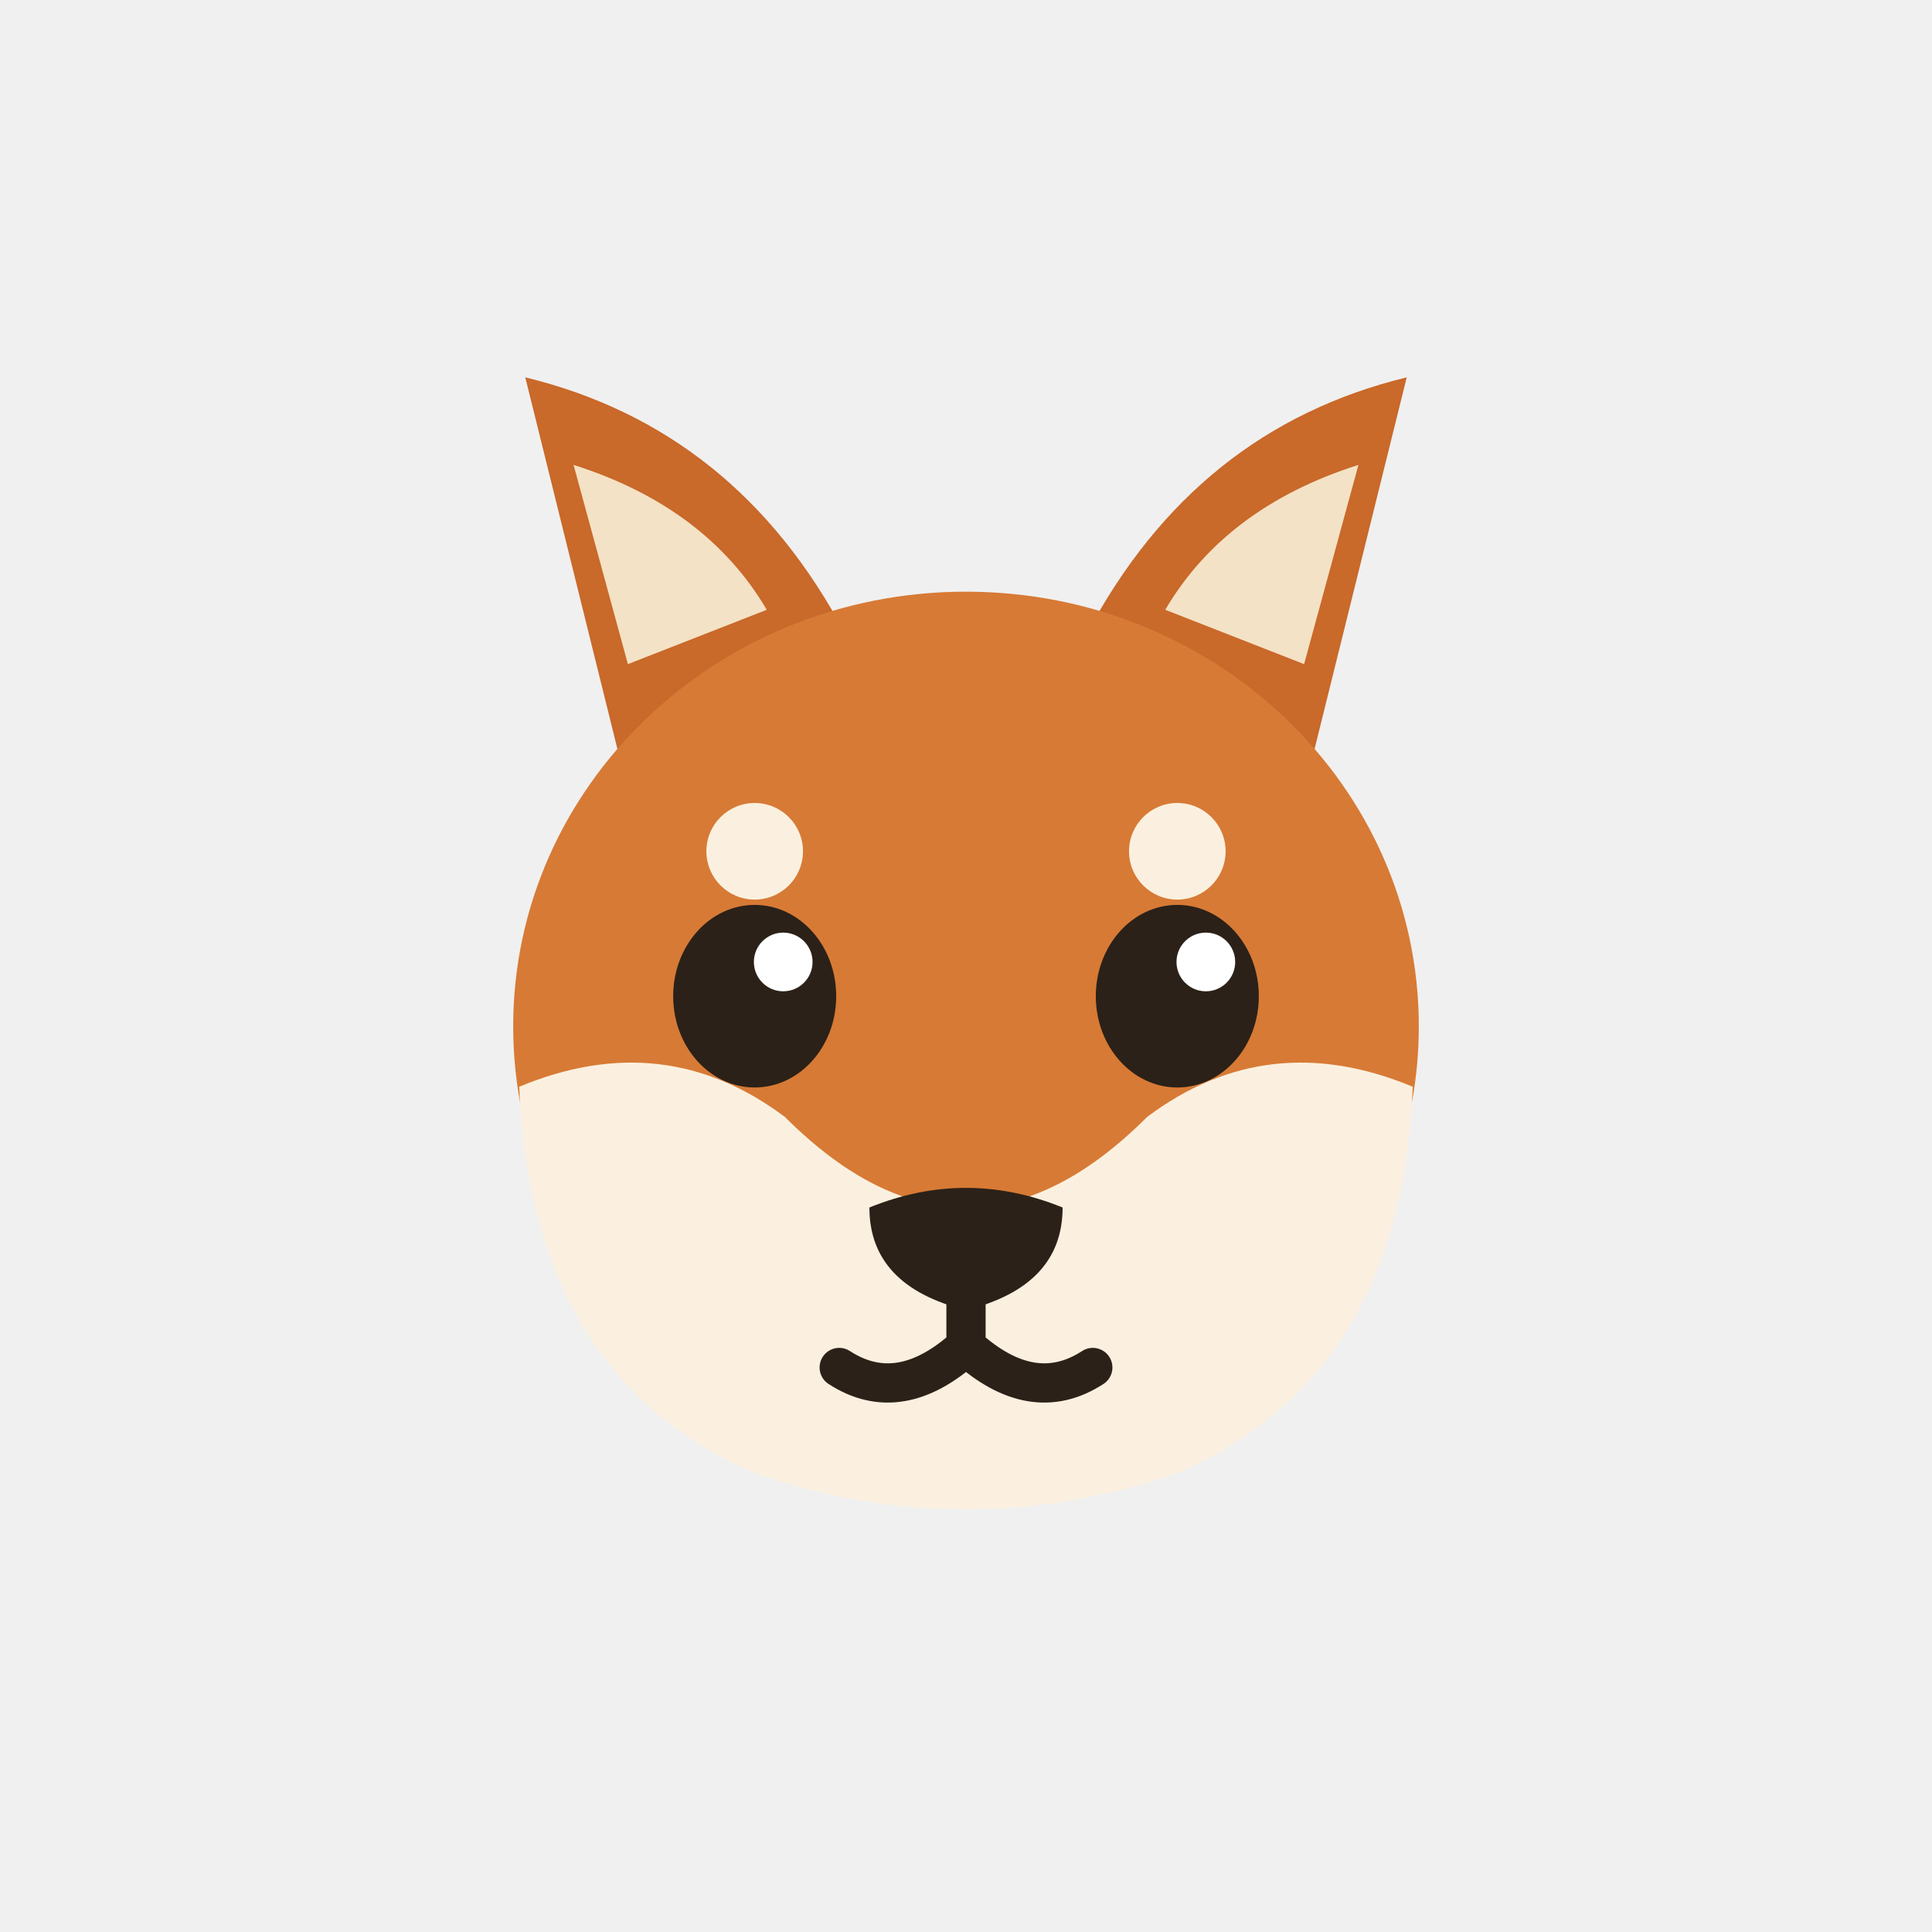
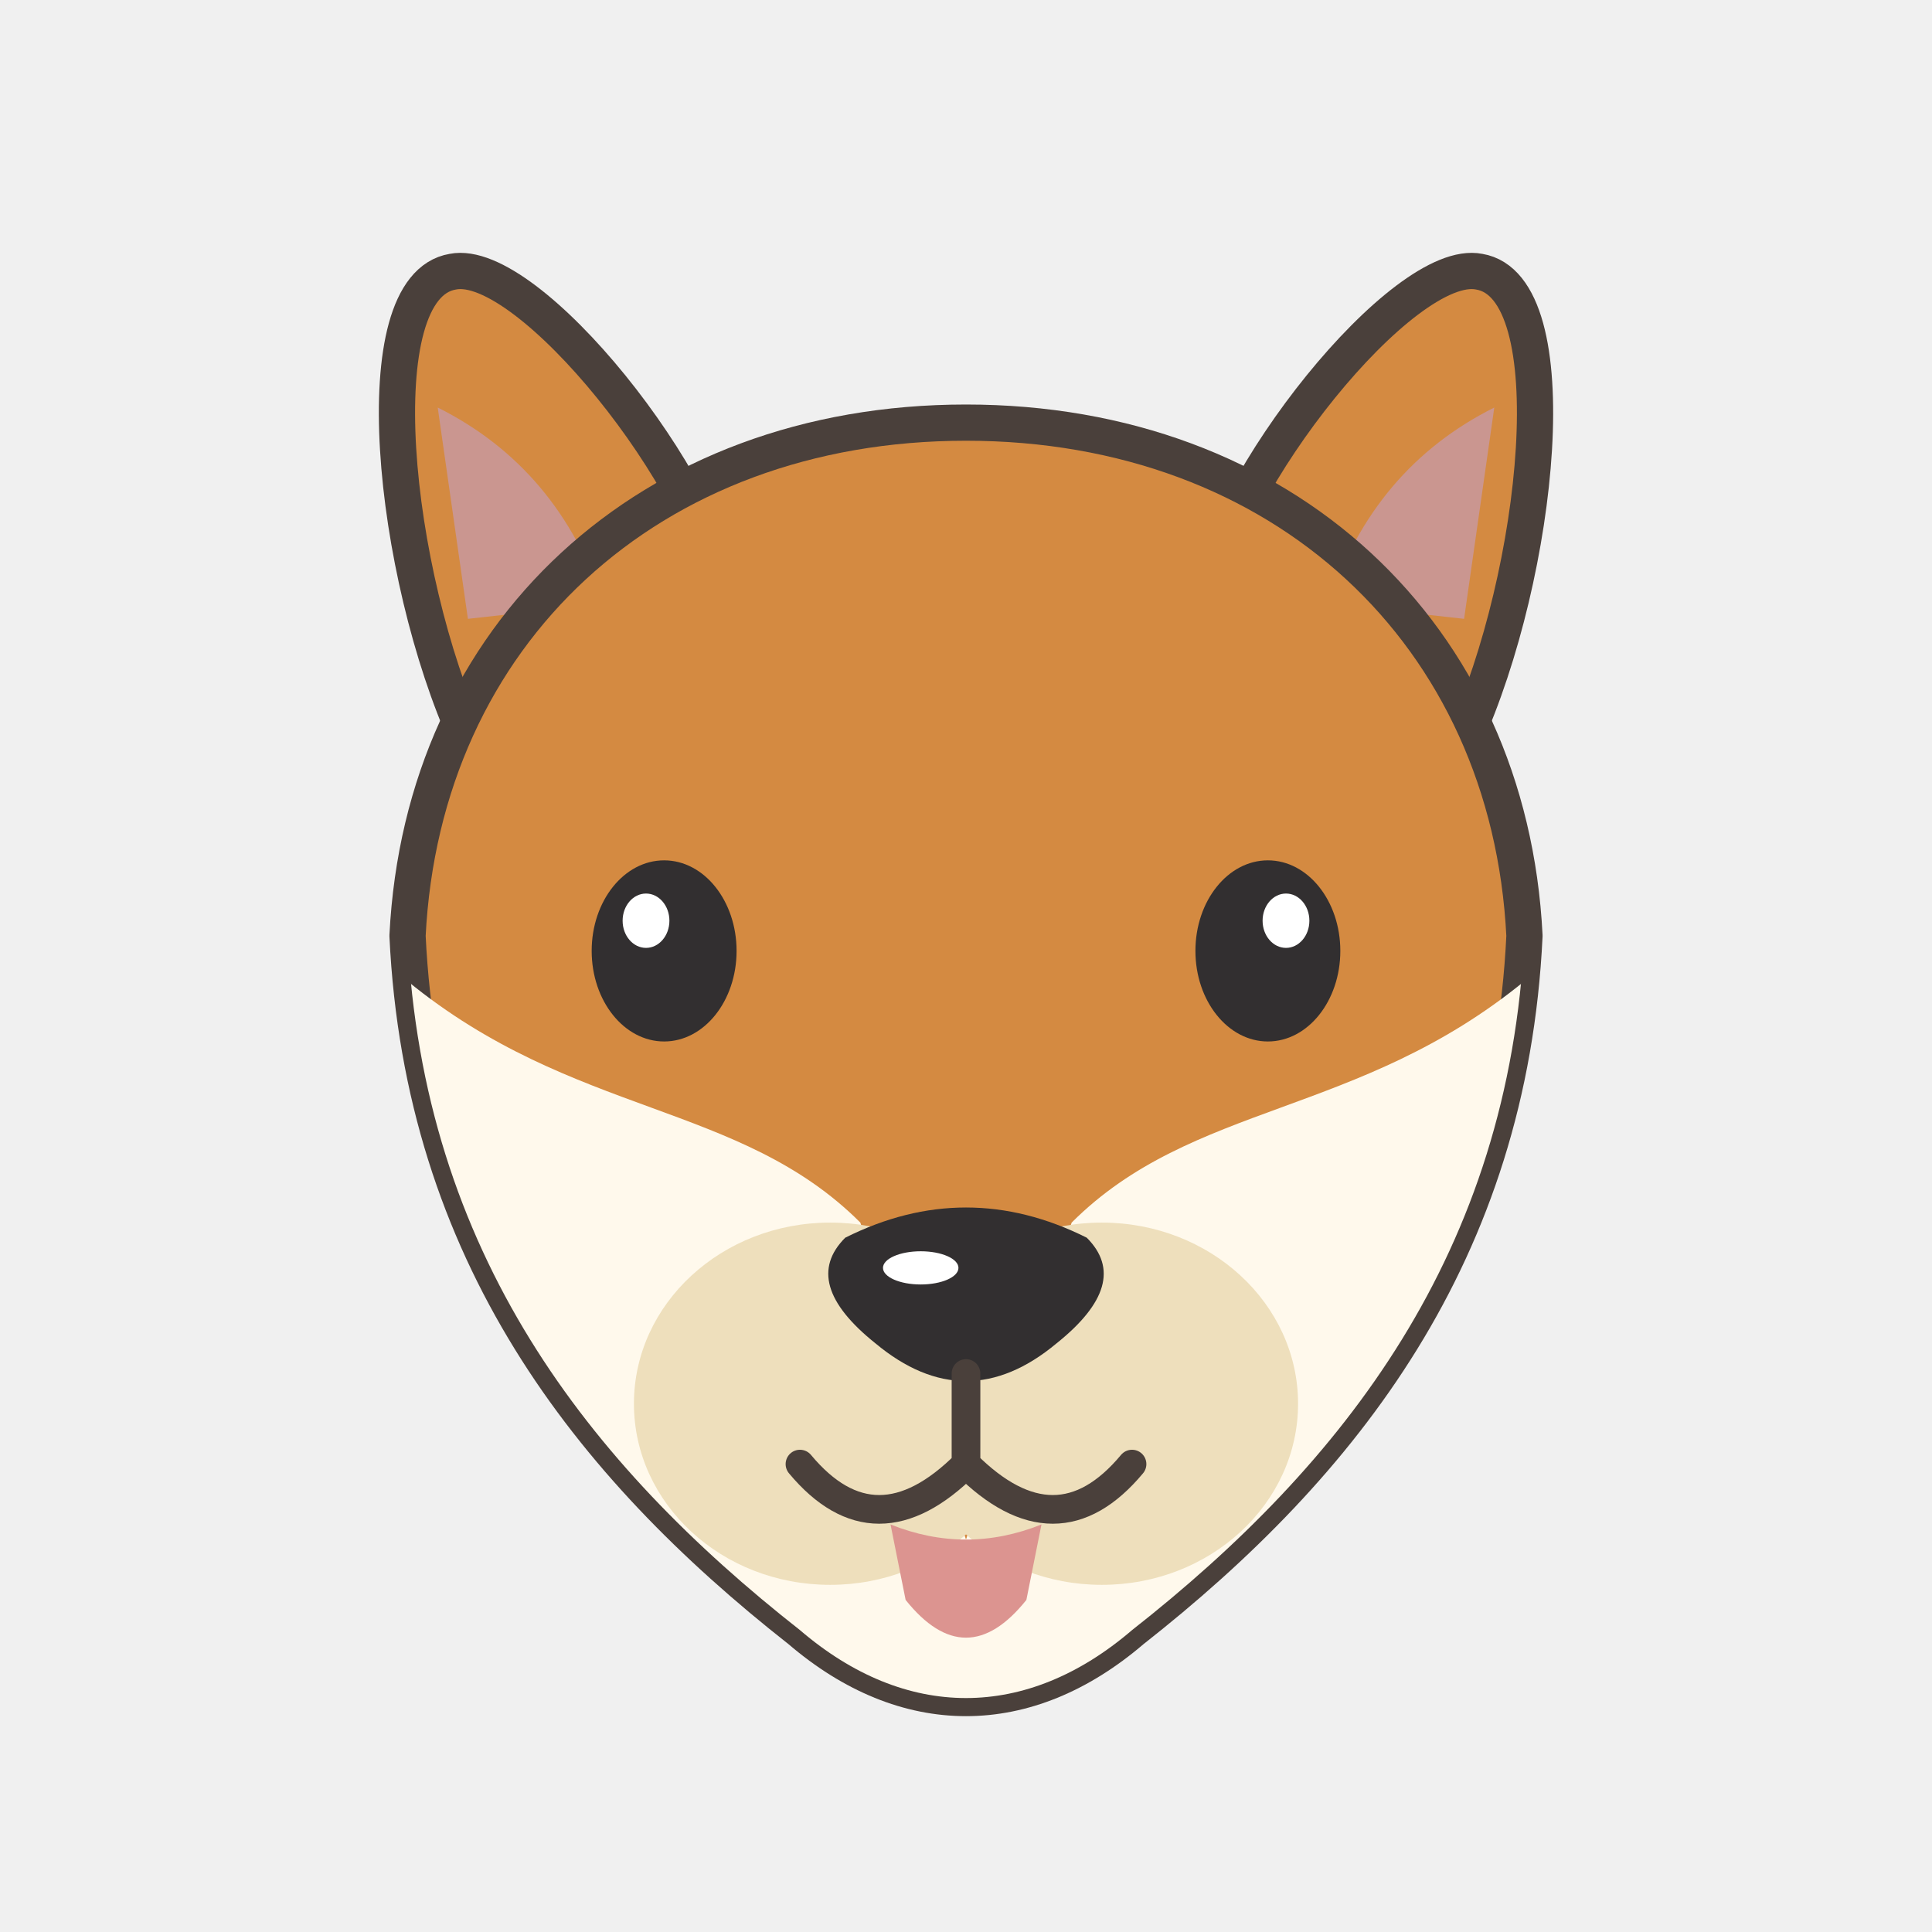
- <svg xmlns="http://www.w3.org/2000/svg" viewBox="0 0 64 64" role="img" aria-label="Shiba Inu">
-   <path d="M20.5 25L17.4 12.5Q24.4 14.2 28 21Z" fill="#C9692A" />
-   <g transform="translate(64 0) scale(-1 1)">
-     <path d="M20.5 25L17.4 12.5Q24.4 14.2 28 21Z" fill="#C9692A" />
+ <svg xmlns="http://www.w3.org/2000/svg" width="128" height="128" viewBox="0 0 128 128" fill="none">
+   <path d="M31 49C26 38 24 19 30 18C35 17 47 32 48 40L31 49Z" fill="#D48A41" stroke-width="2.4" stroke-linecap="round" stroke-linejoin="round" stroke="#4A403B" />
+   <path d="M97 49C102 38 104 19 98 18C93 17 81 32 80 40L97 49Z" fill="#D48A41" stroke-width="2.4" stroke-linecap="round" stroke-linejoin="round" stroke="#4A403B" />
+   <path d="M31 41L29 27C34.333 29.667 38 34 40 40L31 41Z" fill="#CA9690" />
+   <path d="M97 41L99 27C93.667 29.667 90 34 88 40L97 41Z" fill="#CA9690" />
+   <path d="M64 28C85 28 100 42 101 62C100 83 89 97 75 108C68 114 60 114 53 108C39 97 28 83 27 62C28 42 43 28 64 28Z" fill="#D48A41" stroke-width="2.4" stroke-linecap="round" stroke-linejoin="round" stroke="#4A403B" />
+   <mask id="mask0_11_1482" style="mask-type:luminance" maskUnits="userSpaceOnUse" x="27" y="28" width="74" height="85">
+     <path d="M64 28C85 28 100 42 101 62C100 83 89 97 75 108C68 114 60 114 53 108C39 97 28 83 27 62C28 42 43 28 64 28Z" fill="white" />
+   </mask>
+   <g mask="url(#mask0_11_1482)">
+     <path d="M27 65C38 74 49 73 57 81L64 102V122L30 115L27 65Z" fill="#FFF9EC" />
+     <path d="M101 65C90 74 79 73 71 81L64 102V122L98 115L101 65Z" fill="#FFF9EC" />
  </g>
-   <path d="M20.8 22L19 15.4Q23.4 16.8 25.4 20.2Z" fill="#F4E2C6" />
-   <g transform="translate(64 0) scale(-1 1)">
-     <path d="M20.8 22L19 15.4Q23.4 16.8 25.4 20.2Z" fill="#F4E2C6" />
-   </g>
-   <ellipse cx="32" cy="34" rx="15" ry="14.4" fill="#D77A35" />
-   <path d="M17.2 36Q22 34 26 37Q29 40 32 40Q35 40 38 37Q42 34 46.8 36Q46.4 45.6 39 48.8Q32 51.2 25 48.8Q17.6 45.6 17.2 36Z" fill="#FBF0DF" />
-   <circle cx="25" cy="28.2" r="1.6" fill="#FBF0DF" />
-   <circle cx="39" cy="28.2" r="1.6" fill="#FBF0DF" />
-   <ellipse cx="25" cy="33" rx="2.7" ry="3.024" fill="#2B2118" />
-   <circle cx="25.945" cy="31.866" r="0.972" fill="#fff" />
-   <ellipse cx="39" cy="33" rx="2.7" ry="3.024" fill="#2B2118" />
-   <circle cx="39.945" cy="31.866" r="0.972" fill="#fff" />
-   <path d="M32 43.2v1.4m0 0q-2.2 2 -4.2 .7m4.2 -.7q2.2 2 4.2 .7" stroke="#2B2118" stroke-width="1.3" stroke-linecap="round" fill="none" />
-   <path d="M28.8 40q3.2 -1.3 6.4 0q0 2.6 -3.2 3.4q-3.2 -.8 -3.2 -3.4z" fill="#2B2118" />
+   <path d="M44 69C46.651 69 48.8 66.314 48.8 63C48.8 59.686 46.651 57 44 57C41.349 57 39.2 59.686 39.2 63C39.2 66.314 41.349 69 44 69Z" fill="#322F30" />
+   <path d="M84 69C86.651 69 88.8 66.314 88.8 63C88.8 59.686 86.651 57 84 57C81.349 57 79.2 59.686 79.2 63C79.2 66.314 81.349 69 84 69Z" fill="#322F30" />
+   <path d="M42.8 62.8C43.656 62.8 44.35 61.994 44.35 61C44.35 60.006 43.656 59.2 42.8 59.2C41.944 59.2 41.25 60.006 41.25 61C41.25 61.994 41.944 62.8 42.8 62.8Z" fill="white" />
+   <path d="M85.2 62.8C84.344 62.8 83.65 61.994 83.65 61C83.65 60.006 84.344 59.2 85.2 59.2C86.056 59.2 86.75 60.006 86.75 61C86.75 61.994 86.056 62.8 85.2 62.8Z" fill="white" />
+   <path d="M55 105C62.18 105 68 99.627 68 93C68 86.373 62.18 81 55 81C47.82 81 42 86.373 42 93C42 99.627 47.82 105 55 105Z" fill="#EEDFBC" />
+   <path d="M73 105C80.18 105 86 99.627 86 93C86 86.373 80.18 81 73 81C65.82 81 60 86.373 60 93C60 99.627 65.82 105 73 105Z" fill="#EEDFBC" />
+   <path d="M56 82C61.333 79.333 66.667 79.333 72 82C74 84 73.333 86.333 70 89C66 92.333 62 92.333 58 89C54.667 86.333 54 84 56 82Z" fill="#322F30" />
+   <path d="M61 85.1C62.381 85.1 63.5 84.608 63.5 84C63.5 83.392 62.381 82.9 61 82.9C59.619 82.9 58.5 83.392 58.5 84C58.5 84.608 59.619 85.1 61 85.1Z" fill="white" />
+   <path d="M64 91V97M64 97C60 101 56.333 101 53 97M64 97C68 101 71.667 101 75 97" stroke-width="1.9" stroke-linecap="round" stroke-linejoin="round" stroke="#4A403B" />
+   <path d="M59 101C62.333 102.333 65.667 102.333 69 101L68 106C65.333 109.333 62.667 109.333 60 106L59 101Z" fill="#DC9490" />
</svg>
